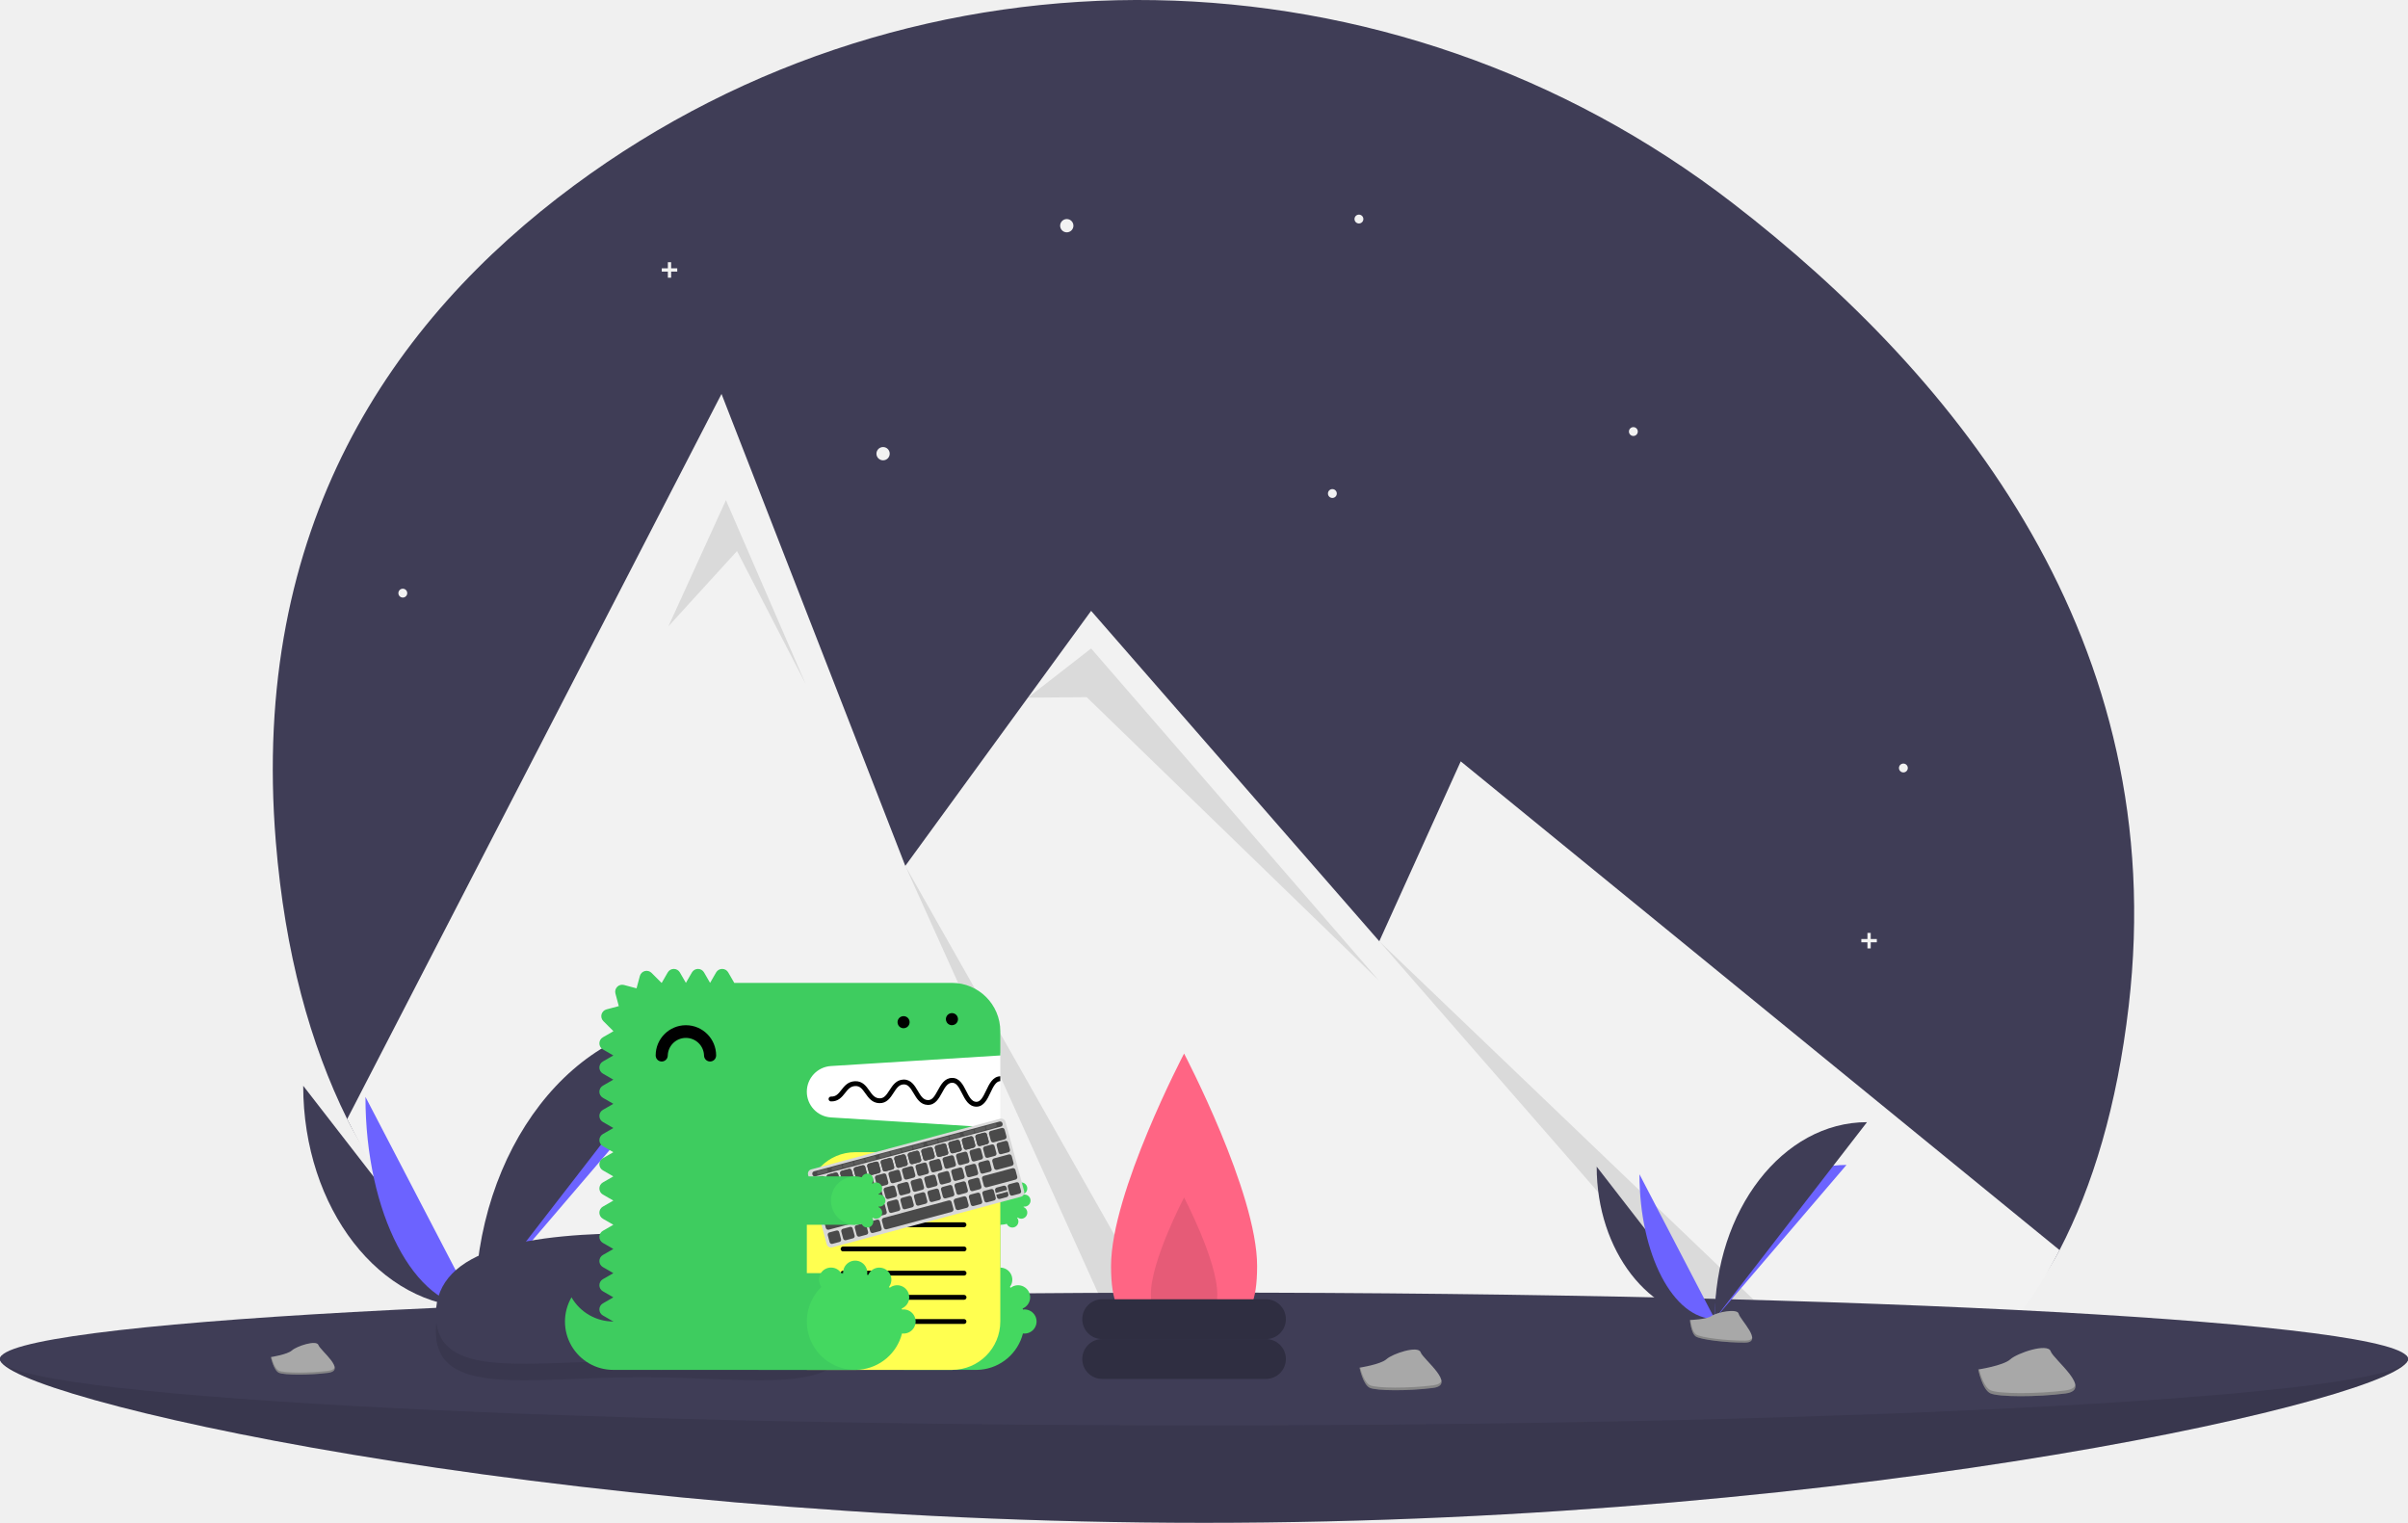
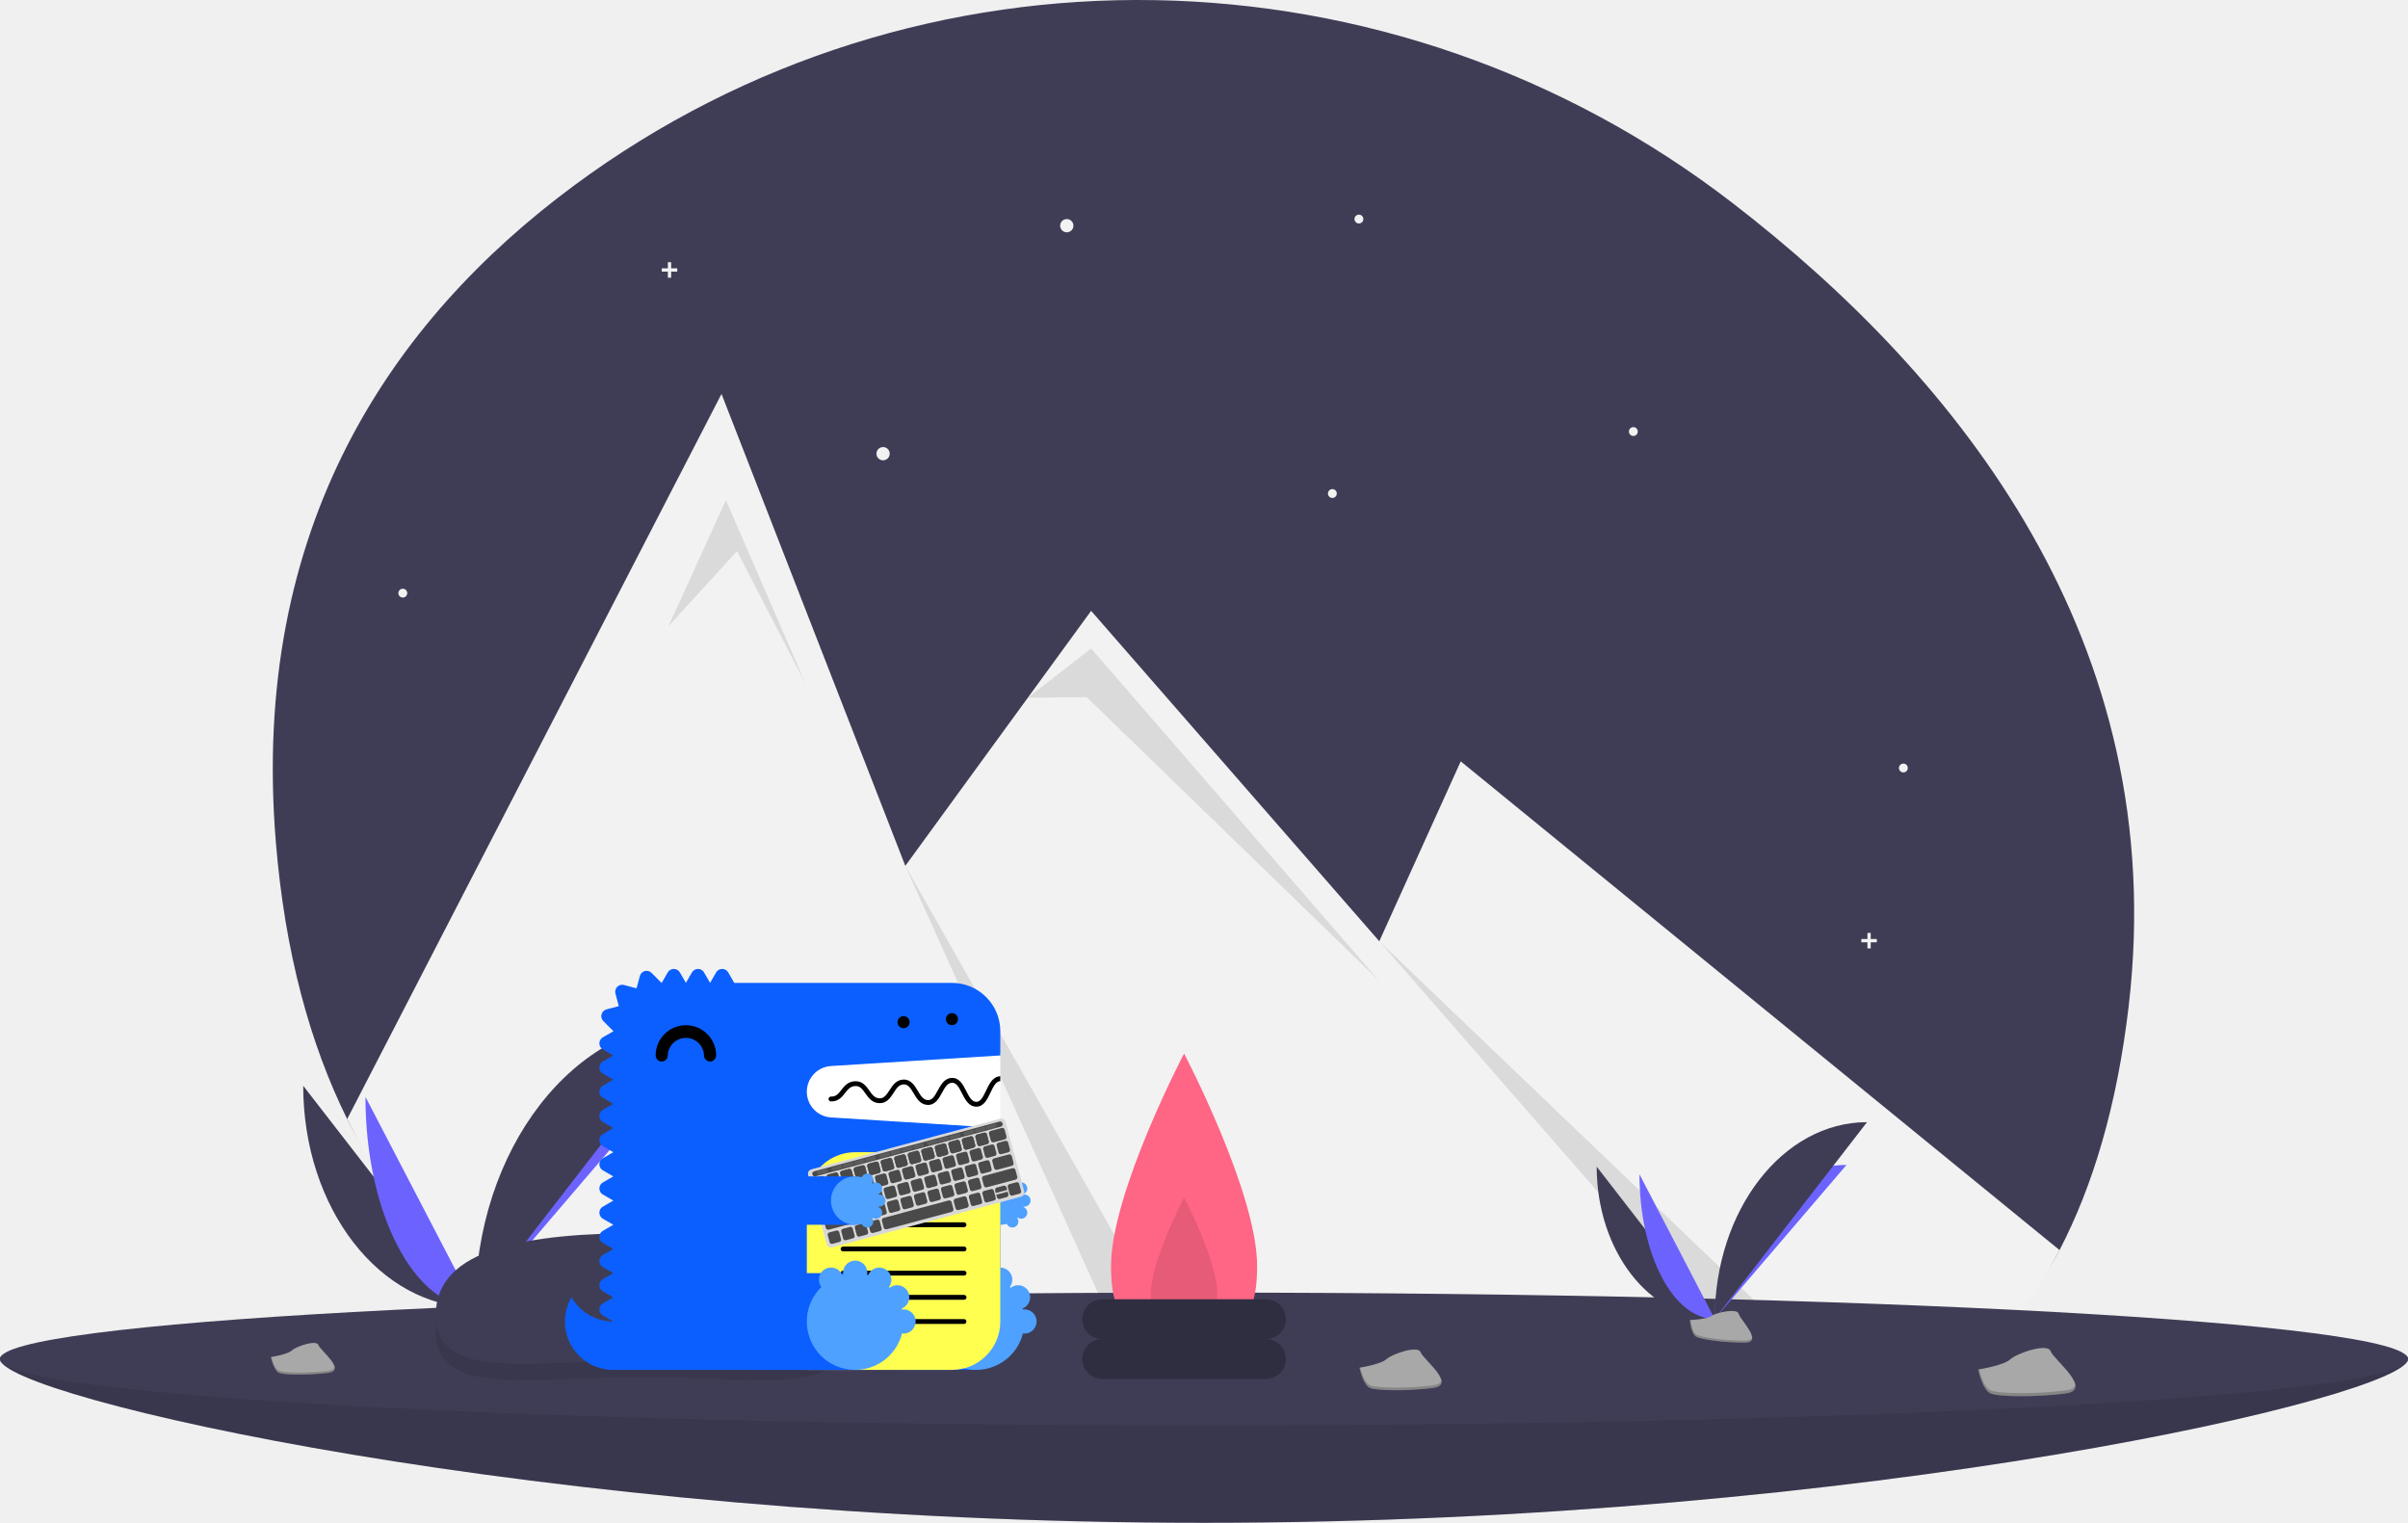
<svg xmlns="http://www.w3.org/2000/svg" width="1088" height="687.962" viewBox="0 0 1088 687.962">
  <g id="Group_12" data-name="Group 12" transform="translate(-57 -56)">
    <g id="Group_11" data-name="Group 11" transform="translate(57 56)">
      <path id="Path_83" data-name="Path 83" d="M1017.81,560.461c-5.27,45.15-16.22,81.4-31.25,110.31-20,38.52-54.21,54.04-84.77,70.28a193.275,193.275,0,0,1-27.46,11.94c-55.61,19.3-117.85,14.18-166.74,3.99a657.282,657.282,0,0,0-104.09-13.16q-14.97-.675-29.97-.67c-15.42.02-293.07,5.29-360.67-131.57-16.69-33.76-28.13-75-32.24-125.27-11.63-142.12,52.29-235.46,134.74-296.47,155.97-115.41,369.76-110.57,523.43,7.88C941.15,276.621,1036.99,396.031,1017.81,560.461Z" transform="translate(-56 -106.019)" fill="#3f3d56" />
      <path id="Path_84" data-name="Path 84" d="M986.56,670.771c-20,38.52-47.21,64.04-77.77,80.28a193.272,193.272,0,0,1-27.46,11.94c-55.61,19.3-117.85,14.18-166.74,3.99a657.3,657.3,0,0,0-104.09-13.16q-14.97-.675-29.97-.67-23.13.03-46.25,1.72c-100.17,7.36-253.82-6.43-321.42-143.29L382,283.981,444.95,445.6l20.09,51.59,55.37-75.98L549,381.981l130.2,149.27,36.8-81.27L970.78,657.9l14.21,11.59Z" transform="translate(-56 -106.019)" fill="#f2f2f2" />
      <path id="Path_85" data-name="Path 85" d="M302,282.962l26-57,36,83-31-60Z" opacity="0.1" />
      <path id="Path_86" data-name="Path 86" d="M610.5,753.821q-14.97-.675-29.97-.67L465.04,497.191Z" transform="translate(-56 -106.019)" opacity="0.1" />
      <path id="Path_87" data-name="Path 87" d="M464.411,315.191,493,292.962l130,150-132-128Z" opacity="0.1" />
      <path id="Path_88" data-name="Path 88" d="M908.79,751.051a193.265,193.265,0,0,1-27.46,11.94L679.2,531.251Z" transform="translate(-56 -106.019)" opacity="0.1" />
      <circle id="Ellipse_11" data-name="Ellipse 11" cx="3" cy="3" r="3" transform="translate(479 98.962)" fill="#f2f2f2" />
      <circle id="Ellipse_12" data-name="Ellipse 12" cx="3" cy="3" r="3" transform="translate(396 201.962)" fill="#f2f2f2" />
      <circle id="Ellipse_13" data-name="Ellipse 13" cx="2" cy="2" r="2" transform="translate(600 220.962)" fill="#f2f2f2" />
      <circle id="Ellipse_14" data-name="Ellipse 14" cx="2" cy="2" r="2" transform="translate(180 265.962)" fill="#f2f2f2" />
      <circle id="Ellipse_15" data-name="Ellipse 15" cx="2" cy="2" r="2" transform="translate(612 96.962)" fill="#f2f2f2" />
      <circle id="Ellipse_16" data-name="Ellipse 16" cx="2" cy="2" r="2" transform="translate(736 192.962)" fill="#f2f2f2" />
      <circle id="Ellipse_17" data-name="Ellipse 17" cx="2" cy="2" r="2" transform="translate(858 344.962)" fill="#f2f2f2" />
      <path id="Path_89" data-name="Path 89" d="M306,121.222h-2.76v-2.76h-1.48v2.76H299V122.7h2.76v2.759h1.48V122.7H306Z" fill="#f2f2f2" />
      <path id="Path_90" data-name="Path 90" d="M848,424.222h-2.76v-2.76h-1.48v2.76H841V425.7h2.76v2.759h1.48V425.7H848Z" fill="#f2f2f2" />
      <path id="Path_91" data-name="Path 91" d="M1144,719.981c0,16.569-243.557,74-544,74s-544-57.431-544-74,243.557,14,544,14S1144,703.413,1144,719.981Z" transform="translate(-56 -106.019)" fill="#3f3d56" />
      <path id="Path_92" data-name="Path 92" d="M1144,719.981c0,16.569-243.557,74-544,74s-544-57.431-544-74,243.557,14,544,14S1144,703.413,1144,719.981Z" transform="translate(-56 -106.019)" opacity="0.1" />
      <ellipse id="Ellipse_18" data-name="Ellipse 18" cx="544" cy="30" rx="544" ry="30" transform="translate(0 583.962)" fill="#3f3d56" />
      <path id="Path_93" data-name="Path 93" d="M624,677.981c0,33.137-14.775,24-33,24s-33,9.137-33-24,33-96,33-96S624,644.844,624,677.981Z" transform="translate(-56 -106.019)" fill="#ff6584" />
      <path id="Path_94" data-name="Path 94" d="M606,690.66c0,15.062-6.716,10.909-15,10.909s-15,4.153-15-10.909,15-43.636,15-43.636S606,675.6,606,690.66Z" transform="translate(-56 -106.019)" opacity="0.1" />
      <rect id="Rectangle_97" data-name="Rectangle 97" width="92" height="18" rx="9" transform="translate(489 604.962)" fill="#2f2e41" />
      <rect id="Rectangle_98" data-name="Rectangle 98" width="92" height="18" rx="9" transform="translate(489 586.962)" fill="#2f2e41" />
      <path id="Path_95" data-name="Path 95" d="M193,596.547c0,55.343,34.719,100.126,77.626,100.126" transform="translate(-56 -106.019)" fill="#3f3d56" />
      <path id="Path_96" data-name="Path 96" d="M270.626,696.673c0-55.965,38.745-101.251,86.626-101.251" transform="translate(-56 -106.019)" fill="#6c63ff" />
      <path id="Path_97" data-name="Path 97" d="M221.125,601.564c0,52.57,22.14,95.109,49.5,95.109" transform="translate(-56 -106.019)" fill="#6c63ff" />
      <path id="Path_98" data-name="Path 98" d="M270.626,696.673c0-71.511,44.783-129.377,100.126-129.377" transform="translate(-56 -106.019)" fill="#3f3d56" />
      <path id="Path_99" data-name="Path 99" d="M254.3,697.379s11.009-.339,14.326-2.7,16.934-5.183,17.757-1.395,16.544,18.844,4.115,18.945-28.879-1.936-32.19-3.953S254.3,697.379,254.3,697.379Z" transform="translate(-56 -106.019)" fill="#a8a8a8" />
      <path id="Path_100" data-name="Path 100" d="M290.716,710.909c-12.429.1-28.879-1.936-32.19-3.953-2.522-1.536-3.527-7.048-3.863-9.591l-.368.014s.7,8.879,4.009,10.9,19.761,4.053,32.19,3.953c3.588-.029,4.827-1.305,4.759-3.2C294.755,710.174,293.386,710.887,290.716,710.909Z" transform="translate(-56 -106.019)" opacity="0.2" />
      <path id="Path_101" data-name="Path 101" d="M777.429,633.081c0,38.029,23.857,68.8,53.341,68.8" transform="translate(-56 -106.019)" fill="#3f3d56" />
      <path id="Path_102" data-name="Path 102" d="M830.769,701.882c0-38.456,26.623-69.575,59.525-69.575" transform="translate(-56 -106.019)" fill="#6c63ff" />
      <path id="Path_103" data-name="Path 103" d="M796.755,636.528c0,36.124,15.213,65.354,34.014,65.354" transform="translate(-56 -106.019)" fill="#6c63ff" />
      <path id="Path_104" data-name="Path 104" d="M830.769,701.882c0-49.139,30.773-88.9,68.8-88.9" transform="translate(-56 -106.019)" fill="#3f3d56" />
      <path id="Path_105" data-name="Path 105" d="M819.548,702.367s7.565-.233,9.844-1.856,11.636-3.562,12.2-.958,11.368,12.949,2.828,13.018-19.844-1.33-22.119-2.716S819.548,702.367,819.548,702.367Z" transform="translate(-56 -106.019)" fill="#a8a8a8" />
      <path id="Path_106" data-name="Path 106" d="M844.574,711.664c-8.54.069-19.844-1.33-22.119-2.716-1.733-1.056-2.423-4.843-2.654-6.59l-.253.01s.479,6.1,2.755,7.487,13.579,2.785,22.119,2.716c2.465-.02,3.317-.9,3.27-2.2C847.349,711.159,846.409,711.649,844.574,711.664Z" transform="translate(-56 -106.019)" opacity="0.2" />
      <path id="Path_107" data-name="Path 107" d="M949.813,724.718s11.36-1.729,14.5-4.591,16.89-7.488,18.217-3.667,19.494,17.447,6.633,19.107-30.153,1.609-33.835-.065S949.813,724.718,949.813,724.718Z" transform="translate(-56 -106.019)" fill="#a8a8a8" />
      <path id="Path_108" data-name="Path 108" d="M989.228,734.173c-12.86,1.659-30.153,1.609-33.835-.065-2.8-1.275-4.535-6.858-5.2-9.45l-.379.061s1.833,9.109,5.516,10.783,20.975,1.725,33.835.065c3.712-.479,4.836-1.956,4.529-3.906C993.319,732.907,991.991,733.817,989.228,734.173Z" transform="translate(-56 -106.019)" opacity="0.2" />
      <path id="Path_109" data-name="Path 109" d="M670.26,723.9s9.587-1.459,12.237-3.875,14.255-6.32,15.374-3.095,16.452,14.725,5.6,16.125-25.448,1.358-28.555-.055S670.26,723.9,670.26,723.9Z" transform="translate(-56 -106.019)" fill="#a8a8a8" />
      <path id="Path_110" data-name="Path 110" d="M703.524,731.875c-10.853,1.4-25.448,1.358-28.555-.055-2.367-1.076-3.827-5.788-4.39-7.976l-.32.051s1.547,7.687,4.655,9.1,17.7,1.456,28.555.055c3.133-.4,4.081-1.651,3.822-3.3C706.977,730.807,705.856,731.575,703.524,731.875Z" transform="translate(-56 -106.019)" opacity="0.2" />
      <path id="Path_111" data-name="Path 111" d="M178.389,719.109s7.463-1.136,9.527-3.016,11.1-4.92,11.969-2.409,12.808,11.463,4.358,12.553-19.811,1.057-22.23-.043S178.389,719.109,178.389,719.109Z" transform="translate(-56 -106.019)" fill="#a8a8a8" />
      <path id="Path_112" data-name="Path 112" d="M204.285,725.321c-8.449,1.09-19.811,1.057-22.23-.043-1.842-.838-2.979-4.506-3.417-6.209l-.249.04s1.2,5.984,3.624,7.085,13.781,1.133,22.23.043c2.439-.315,3.177-1.285,2.976-2.566C206.973,724.489,206.1,725.087,204.285,725.321Z" transform="translate(-56 -106.019)" opacity="0.2" />
      <path id="Path_113" data-name="Path 113" d="M439.7,707.337c0,30.22-42.124,20.873-93.7,20.873s-93.074,9.347-93.074-20.873,42.118-36.793,93.694-36.793S439.7,677.117,439.7,707.337Z" transform="translate(-56 -106.019)" opacity="0.1" />
      <path id="Path_114" data-name="Path 114" d="M439.7,699.9c0,30.22-42.124,20.873-93.7,20.873s-93.074,9.347-93.074-20.873S295.04,663.1,346.616,663.1,439.7,669.676,439.7,699.9Z" transform="translate(-56 -106.019)" fill="#3f3d56" />
    </g>
    <g id="docusaurus_keytar" transform="translate(312.271 493.733)">
      <path id="Path_40" data-name="Path 40" d="M99,52h91.791V89.153H99Z" transform="translate(5.904 -14.001)" fill="#fff" fill-rule="evenodd" />
-       <path id="Path_41" data-name="Path 41" d="M24.855,163.927A21.828,21.828,0,0,1,5.947,153a21.829,21.829,0,0,0,18.908,32.782H46.71V163.927Z" transform="translate(-3 -4.634)" fill="#3ecc5f" fill-rule="evenodd" />
-       <path id="Path_42" data-name="Path 42" d="M121.861,61.1l76.514-4.782V45.39A21.854,21.854,0,0,0,176.52,23.535H78.173L75.441,18.8a3.154,3.154,0,0,0-5.464,0l-2.732,4.732L64.513,18.8a3.154,3.154,0,0,0-5.464,0l-2.732,4.732L53.586,18.8a3.154,3.154,0,0,0-5.464,0L45.39,23.535c-.024,0-.046,0-.071,0l-4.526-4.525a3.153,3.153,0,0,0-5.276,1.414l-1.5,5.577-5.674-1.521a3.154,3.154,0,0,0-3.863,3.864L26,34.023l-5.575,1.494a3.155,3.155,0,0,0-1.416,5.278l4.526,4.526c0,.023,0,.046,0,.07L18.8,48.122a3.154,3.154,0,0,0,0,5.464l4.732,2.732L18.8,59.05a3.154,3.154,0,0,0,0,5.464l4.732,2.732L18.8,69.977a3.154,3.154,0,0,0,0,5.464l4.732,2.732L18.8,80.9a3.154,3.154,0,0,0,0,5.464L23.535,89.1,18.8,91.832a3.154,3.154,0,0,0,0,5.464l4.732,2.732L18.8,102.76a3.154,3.154,0,0,0,0,5.464l4.732,2.732L18.8,113.687a3.154,3.154,0,0,0,0,5.464l4.732,2.732L18.8,124.615a3.154,3.154,0,0,0,0,5.464l4.732,2.732L18.8,135.542a3.154,3.154,0,0,0,0,5.464l4.732,2.732L18.8,146.469a3.154,3.154,0,0,0,0,5.464l4.732,2.732L18.8,157.4a3.154,3.154,0,0,0,0,5.464l4.732,2.732L18.8,168.324a3.154,3.154,0,0,0,0,5.464l4.732,2.732A21.854,21.854,0,0,0,45.39,198.375H176.52a21.854,21.854,0,0,0,21.855-21.855V89.1l-76.514-4.782a11.632,11.632,0,0,1,0-23.219" transform="translate(-1.681 -17.226)" fill="#3ecc5f" fill-rule="evenodd" />
-       <path id="Path_43" data-name="Path 43" d="M143,186.71h32.782V143H143Z" transform="translate(9.984 -5.561)" fill="#3ecc5f" fill-rule="evenodd" />
-       <path id="Path_44" data-name="Path 44" d="M196.71,159.855a5.438,5.438,0,0,0-.7.07c-.042-.164-.081-.329-.127-.493a5.457,5.457,0,1,0-5.4-9.372q-.181-.185-.366-.367a5.454,5.454,0,1,0-9.384-5.4c-.162-.046-.325-.084-.486-.126a5.467,5.467,0,1,0-10.788,0c-.162.042-.325.08-.486.126a5.457,5.457,0,1,0-9.384,5.4,21.843,21.843,0,1,0,36.421,21.02,5.452,5.452,0,1,0,.7-10.858" transform="translate(10.912 -6.025)" fill="#44d860" fill-rule="evenodd" />
-       <path id="Path_45" data-name="Path 45" d="M153,124.855h32.782V103H153Z" transform="translate(10.912 -9.271)" fill="#3ecc5f" fill-rule="evenodd" />
-       <path id="Path_46" data-name="Path 46" d="M194.855,116.765a2.732,2.732,0,1,0,0-5.464,2.811,2.811,0,0,0-.349.035c-.022-.082-.04-.164-.063-.246a2.733,2.733,0,0,0-1.052-5.253,2.7,2.7,0,0,0-1.648.566q-.09-.093-.184-.184a2.7,2.7,0,0,0,.553-1.633,2.732,2.732,0,0,0-5.245-1.07,10.928,10.928,0,1,0,0,21.031,2.732,2.732,0,0,0,5.245-1.07,2.7,2.7,0,0,0-.553-1.633q.093-.09.184-.184a2.7,2.7,0,0,0,1.648.566,2.732,2.732,0,0,0,1.052-5.253c.023-.081.042-.164.063-.246a2.814,2.814,0,0,0,.349.035" transform="translate(12.767 -9.377)" fill="#44d860" fill-rule="evenodd" />
+       <path id="Path_41" data-name="Path 41" d="M24.855,163.927A21.828,21.828,0,0,1,5.947,153a21.829,21.829,0,0,0,18.908,32.782H46.71V163.927Z" transform="translate(-3 -4.634)" fill="#0B5FFF" fill-rule="evenodd" />
+       <path id="Path_42" data-name="Path 42" d="M121.861,61.1l76.514-4.782V45.39A21.854,21.854,0,0,0,176.52,23.535H78.173L75.441,18.8a3.154,3.154,0,0,0-5.464,0l-2.732,4.732L64.513,18.8a3.154,3.154,0,0,0-5.464,0l-2.732,4.732L53.586,18.8a3.154,3.154,0,0,0-5.464,0L45.39,23.535c-.024,0-.046,0-.071,0l-4.526-4.525a3.153,3.153,0,0,0-5.276,1.414l-1.5,5.577-5.674-1.521a3.154,3.154,0,0,0-3.863,3.864L26,34.023l-5.575,1.494a3.155,3.155,0,0,0-1.416,5.278l4.526,4.526c0,.023,0,.046,0,.07L18.8,48.122a3.154,3.154,0,0,0,0,5.464l4.732,2.732L18.8,59.05a3.154,3.154,0,0,0,0,5.464l4.732,2.732L18.8,69.977a3.154,3.154,0,0,0,0,5.464l4.732,2.732L18.8,80.9a3.154,3.154,0,0,0,0,5.464L23.535,89.1,18.8,91.832a3.154,3.154,0,0,0,0,5.464l4.732,2.732L18.8,102.76a3.154,3.154,0,0,0,0,5.464l4.732,2.732L18.8,113.687a3.154,3.154,0,0,0,0,5.464l4.732,2.732L18.8,124.615a3.154,3.154,0,0,0,0,5.464l4.732,2.732L18.8,135.542a3.154,3.154,0,0,0,0,5.464l4.732,2.732L18.8,146.469a3.154,3.154,0,0,0,0,5.464l4.732,2.732L18.8,157.4a3.154,3.154,0,0,0,0,5.464l4.732,2.732L18.8,168.324a3.154,3.154,0,0,0,0,5.464l4.732,2.732A21.854,21.854,0,0,0,45.39,198.375H176.52a21.854,21.854,0,0,0,21.855-21.855V89.1l-76.514-4.782a11.632,11.632,0,0,1,0-23.219" transform="translate(-1.681 -17.226)" fill="#0B5FFF" fill-rule="evenodd" />
+       <path id="Path_43" data-name="Path 43" d="M143,186.71h32.782V143H143Z" transform="translate(9.984 -5.561)" fill="#0B5FFF" fill-rule="evenodd" />
+       <path id="Path_44" data-name="Path 44" d="M196.71,159.855a5.438,5.438,0,0,0-.7.07c-.042-.164-.081-.329-.127-.493a5.457,5.457,0,1,0-5.4-9.372q-.181-.185-.366-.367a5.454,5.454,0,1,0-9.384-5.4c-.162-.046-.325-.084-.486-.126a5.467,5.467,0,1,0-10.788,0c-.162.042-.325.08-.486.126a5.457,5.457,0,1,0-9.384,5.4,21.843,21.843,0,1,0,36.421,21.02,5.452,5.452,0,1,0,.7-10.858" transform="translate(10.912 -6.025)" fill="#4EA1FF" fill-rule="evenodd" />
+       <path id="Path_45" data-name="Path 45" d="M153,124.855h32.782V103H153Z" transform="translate(10.912 -9.271)" fill="#0B5FFF" fill-rule="evenodd" />
+       <path id="Path_46" data-name="Path 46" d="M194.855,116.765a2.732,2.732,0,1,0,0-5.464,2.811,2.811,0,0,0-.349.035c-.022-.082-.04-.164-.063-.246a2.733,2.733,0,0,0-1.052-5.253,2.7,2.7,0,0,0-1.648.566q-.09-.093-.184-.184a2.7,2.7,0,0,0,.553-1.633,2.732,2.732,0,0,0-5.245-1.07,10.928,10.928,0,1,0,0,21.031,2.732,2.732,0,0,0,5.245-1.07,2.7,2.7,0,0,0-.553-1.633q.093-.09.184-.184a2.7,2.7,0,0,0,1.648.566,2.732,2.732,0,0,0,1.052-5.253c.023-.081.042-.164.063-.246a2.814,2.814,0,0,0,.349.035" transform="translate(12.767 -9.377)" fill="#4EA1FF" fill-rule="evenodd" />
      <path id="Path_47" data-name="Path 47" d="M65.087,56.891a2.732,2.732,0,0,1-2.732-2.732,8.2,8.2,0,0,0-16.391,0,2.732,2.732,0,0,1-5.464,0,13.659,13.659,0,0,1,27.319,0,2.732,2.732,0,0,1-2.732,2.732" transform="translate(0.478 -15.068)" fill-rule="evenodd" />
      <path id="Path_48" data-name="Path 48" d="M103,191.347h65.565a21.854,21.854,0,0,0,21.855-21.855V93H124.855A21.854,21.854,0,0,0,103,114.855Z" transform="translate(6.275 -10.199)" fill="#ffff50" fill-rule="evenodd" />
      <path id="Path_49" data-name="Path 49" d="M173.216,129.787H118.535a1.093,1.093,0,1,1,0-2.185h54.681a1.093,1.093,0,0,1,0,2.185m0,21.855H118.535a1.093,1.093,0,1,1,0-2.186h54.681a1.093,1.093,0,0,1,0,2.186m0,21.855H118.535a1.093,1.093,0,1,1,0-2.185h54.681a1.093,1.093,0,0,1,0,2.185m0-54.434H118.535a1.093,1.093,0,1,1,0-2.185h54.681a1.093,1.093,0,0,1,0,2.185m0,21.652H118.535a1.093,1.093,0,1,1,0-2.186h54.681a1.093,1.093,0,0,1,0,2.186m0,21.855H118.535a1.093,1.093,0,1,1,0-2.186h54.681a1.093,1.093,0,0,1,0,2.186M189.585,61.611c-.013,0-.024-.007-.037-.005-3.377.115-4.974,3.492-6.384,6.472-1.471,3.114-2.608,5.139-4.473,5.078-2.064-.074-3.244-2.406-4.494-4.874-1.436-2.835-3.075-6.049-6.516-5.929-3.329.114-4.932,3.053-6.346,5.646-1.5,2.762-2.529,4.442-4.5,4.364-2.106-.076-3.225-1.972-4.52-4.167-1.444-2.443-3.112-5.191-6.487-5.1-3.272.113-4.879,2.606-6.3,4.808-1.5,2.328-2.552,3.746-4.551,3.662-2.156-.076-3.27-1.65-4.558-3.472-1.447-2.047-3.077-4.363-6.442-4.251-3.2.109-4.807,2.153-6.224,3.954-1.346,1.709-2.4,3.062-4.621,2.977a1.093,1.093,0,0,0-.079,2.186c3.3.11,4.967-1.967,6.417-3.81,1.286-1.635,2.4-3.045,4.582-3.12,2.1-.09,3.091,1.218,4.584,3.327,1.417,2,3.026,4.277,6.263,4.394,3.391.114,5.022-2.42,6.467-4.663,1.292-2,2.406-3.734,4.535-3.807,1.959-.073,3.026,1.475,4.529,4.022,1.417,2.4,3.023,5.121,6.324,5.241,3.415.118,5.064-2.863,6.5-5.5,1.245-2.282,2.419-4.437,4.5-4.509,1.959-.046,2.981,1.743,4.492,4.732,1.412,2.79,3.013,5.95,6.365,6.071l.185,0c3.348,0,4.937-3.36,6.343-6.331,1.245-2.634,2.423-5.114,4.444-5.216Z" transform="translate(7.109 -13.11)" fill-rule="evenodd" />
-       <path id="Path_50" data-name="Path 50" d="M83,186.71h43.71V143H83Z" transform="translate(4.42 -5.561)" fill="#3ecc5f" fill-rule="evenodd" />
+       <path id="Path_50" data-name="Path 50" d="M83,186.71h43.71V143H83Z" transform="translate(4.42 -5.561)" fill="#0B5FFF" fill-rule="evenodd" />
      <g id="Group_8" data-name="Group 8" transform="matrix(0.966, -0.259, 0.259, 0.966, 109.327, 91.085)">
        <rect id="Rectangle_3" data-name="Rectangle 3" width="92.361" height="36.462" rx="2" transform="translate(0 0)" fill="#d8d8d8" />
        <g id="Group_2" data-name="Group 2" transform="translate(1.531 23.03)">
          <rect id="Rectangle_4" data-name="Rectangle 4" width="5.336" height="5.336" rx="1" transform="translate(16.797 0)" fill="#4a4a4a" />
          <rect id="Rectangle_5" data-name="Rectangle 5" width="5.336" height="5.336" rx="1" transform="translate(23.12 0)" fill="#4a4a4a" />
          <rect id="Rectangle_6" data-name="Rectangle 6" width="5.336" height="5.336" rx="1" transform="translate(29.444 0)" fill="#4a4a4a" />
          <rect id="Rectangle_7" data-name="Rectangle 7" width="5.336" height="5.336" rx="1" transform="translate(35.768 0)" fill="#4a4a4a" />
          <rect id="Rectangle_8" data-name="Rectangle 8" width="5.336" height="5.336" rx="1" transform="translate(42.091 0)" fill="#4a4a4a" />
          <rect id="Rectangle_9" data-name="Rectangle 9" width="5.336" height="5.336" rx="1" transform="translate(48.415 0)" fill="#4a4a4a" />
          <rect id="Rectangle_10" data-name="Rectangle 10" width="5.336" height="5.336" rx="1" transform="translate(54.739 0)" fill="#4a4a4a" />
          <rect id="Rectangle_11" data-name="Rectangle 11" width="5.336" height="5.336" rx="1" transform="translate(61.063 0)" fill="#4a4a4a" />
          <rect id="Rectangle_12" data-name="Rectangle 12" width="5.336" height="5.336" rx="1" transform="translate(67.386 0)" fill="#4a4a4a" />
          <path id="Path_51" data-name="Path 51" d="M1.093,0H14.518a1.093,1.093,0,0,1,1.093,1.093V4.243a1.093,1.093,0,0,1-1.093,1.093H1.093A1.093,1.093,0,0,1,0,4.243V1.093A1.093,1.093,0,0,1,1.093,0ZM75,0H88.426a1.093,1.093,0,0,1,1.093,1.093V4.243a1.093,1.093,0,0,1-1.093,1.093H75a1.093,1.093,0,0,1-1.093-1.093V1.093A1.093,1.093,0,0,1,75,0Z" transform="translate(0 0)" fill="#4a4a4a" fill-rule="evenodd" />
        </g>
        <g id="Group_3" data-name="Group 3" transform="translate(1.531 10.261)">
          <path id="Path_52" data-name="Path 52" d="M1.093,0H6.218A1.093,1.093,0,0,1,7.31,1.093V4.242A1.093,1.093,0,0,1,6.218,5.335H1.093A1.093,1.093,0,0,1,0,4.242V1.093A1.093,1.093,0,0,1,1.093,0Z" transform="translate(0 0)" fill="#4a4a4a" fill-rule="evenodd" />
          <rect id="Rectangle_13" data-name="Rectangle 13" width="5.336" height="5.336" rx="1" transform="translate(8.299 0)" fill="#4a4a4a" />
          <rect id="Rectangle_14" data-name="Rectangle 14" width="5.336" height="5.336" rx="1" transform="translate(14.623 0)" fill="#4a4a4a" />
          <rect id="Rectangle_15" data-name="Rectangle 15" width="5.336" height="5.336" rx="1" transform="translate(20.947 0)" fill="#4a4a4a" />
          <rect id="Rectangle_16" data-name="Rectangle 16" width="5.336" height="5.336" rx="1" transform="translate(27.271 0)" fill="#4a4a4a" />
          <rect id="Rectangle_17" data-name="Rectangle 17" width="5.336" height="5.336" rx="1" transform="translate(33.594 0)" fill="#4a4a4a" />
          <rect id="Rectangle_18" data-name="Rectangle 18" width="5.336" height="5.336" rx="1" transform="translate(39.918 0)" fill="#4a4a4a" />
          <rect id="Rectangle_19" data-name="Rectangle 19" width="5.336" height="5.336" rx="1" transform="translate(46.242 0)" fill="#4a4a4a" />
          <rect id="Rectangle_20" data-name="Rectangle 20" width="5.336" height="5.336" rx="1" transform="translate(52.565 0)" fill="#4a4a4a" />
          <rect id="Rectangle_21" data-name="Rectangle 21" width="5.336" height="5.336" rx="1" transform="translate(58.888 0)" fill="#4a4a4a" />
          <rect id="Rectangle_22" data-name="Rectangle 22" width="5.336" height="5.336" rx="1" transform="translate(65.212 0)" fill="#4a4a4a" />
          <rect id="Rectangle_23" data-name="Rectangle 23" width="5.336" height="5.336" rx="1" transform="translate(71.536 0)" fill="#4a4a4a" />
          <rect id="Rectangle_24" data-name="Rectangle 24" width="5.336" height="5.336" rx="1" transform="translate(77.859 0)" fill="#4a4a4a" />
          <rect id="Rectangle_25" data-name="Rectangle 25" width="5.336" height="5.336" rx="1" transform="translate(84.183 0)" fill="#4a4a4a" />
        </g>
        <g id="Group_4" data-name="Group 4" transform="translate(91.05 9.546) rotate(180)">
          <path id="Path_53" data-name="Path 53" d="M1.093,0H6.219A1.093,1.093,0,0,1,7.312,1.093v3.15A1.093,1.093,0,0,1,6.219,5.336H1.093A1.093,1.093,0,0,1,0,4.243V1.093A1.093,1.093,0,0,1,1.093,0Z" transform="translate(0 0)" fill="#4a4a4a" fill-rule="evenodd" />
          <rect id="Rectangle_26" data-name="Rectangle 26" width="5.336" height="5.336" rx="1" transform="translate(8.299 0)" fill="#4a4a4a" />
          <rect id="Rectangle_27" data-name="Rectangle 27" width="5.336" height="5.336" rx="1" transform="translate(14.623 0)" fill="#4a4a4a" />
          <rect id="Rectangle_28" data-name="Rectangle 28" width="5.336" height="5.336" rx="1" transform="translate(20.947 0)" fill="#4a4a4a" />
          <rect id="Rectangle_29" data-name="Rectangle 29" width="5.336" height="5.336" rx="1" transform="translate(27.271 0)" fill="#4a4a4a" />
          <rect id="Rectangle_30" data-name="Rectangle 30" width="5.336" height="5.336" rx="1" transform="translate(33.594 0)" fill="#4a4a4a" />
          <rect id="Rectangle_31" data-name="Rectangle 31" width="5.336" height="5.336" rx="1" transform="translate(39.918 0)" fill="#4a4a4a" />
          <rect id="Rectangle_32" data-name="Rectangle 32" width="5.336" height="5.336" rx="1" transform="translate(46.242 0)" fill="#4a4a4a" />
          <rect id="Rectangle_33" data-name="Rectangle 33" width="5.336" height="5.336" rx="1" transform="translate(52.565 0)" fill="#4a4a4a" />
          <rect id="Rectangle_34" data-name="Rectangle 34" width="5.336" height="5.336" rx="1" transform="translate(58.889 0)" fill="#4a4a4a" />
          <rect id="Rectangle_35" data-name="Rectangle 35" width="5.336" height="5.336" rx="1" transform="translate(65.213 0)" fill="#4a4a4a" />
          <rect id="Rectangle_36" data-name="Rectangle 36" width="5.336" height="5.336" rx="1" transform="translate(71.537 0)" fill="#4a4a4a" />
          <rect id="Rectangle_37" data-name="Rectangle 37" width="5.336" height="5.336" rx="1" transform="translate(77.86 0)" fill="#4a4a4a" />
          <rect id="Rectangle_38" data-name="Rectangle 38" width="5.336" height="5.336" rx="1" transform="translate(84.183 0)" fill="#4a4a4a" />
          <rect id="Rectangle_39" data-name="Rectangle 39" width="5.336" height="5.336" rx="1" transform="translate(8.299 0)" fill="#4a4a4a" />
          <rect id="Rectangle_40" data-name="Rectangle 40" width="5.336" height="5.336" rx="1" transform="translate(14.623 0)" fill="#4a4a4a" />
          <rect id="Rectangle_41" data-name="Rectangle 41" width="5.336" height="5.336" rx="1" transform="translate(20.947 0)" fill="#4a4a4a" />
          <rect id="Rectangle_42" data-name="Rectangle 42" width="5.336" height="5.336" rx="1" transform="translate(27.271 0)" fill="#4a4a4a" />
          <rect id="Rectangle_43" data-name="Rectangle 43" width="5.336" height="5.336" rx="1" transform="translate(33.594 0)" fill="#4a4a4a" />
          <rect id="Rectangle_44" data-name="Rectangle 44" width="5.336" height="5.336" rx="1" transform="translate(39.918 0)" fill="#4a4a4a" />
          <rect id="Rectangle_45" data-name="Rectangle 45" width="5.336" height="5.336" rx="1" transform="translate(46.242 0)" fill="#4a4a4a" />
          <rect id="Rectangle_46" data-name="Rectangle 46" width="5.336" height="5.336" rx="1" transform="translate(52.565 0)" fill="#4a4a4a" />
          <rect id="Rectangle_47" data-name="Rectangle 47" width="5.336" height="5.336" rx="1" transform="translate(58.889 0)" fill="#4a4a4a" />
          <rect id="Rectangle_48" data-name="Rectangle 48" width="5.336" height="5.336" rx="1" transform="translate(65.213 0)" fill="#4a4a4a" />
          <rect id="Rectangle_49" data-name="Rectangle 49" width="5.336" height="5.336" rx="1" transform="translate(71.537 0)" fill="#4a4a4a" />
          <rect id="Rectangle_50" data-name="Rectangle 50" width="5.336" height="5.336" rx="1" transform="translate(77.86 0)" fill="#4a4a4a" />
          <rect id="Rectangle_51" data-name="Rectangle 51" width="5.336" height="5.336" rx="1" transform="translate(84.183 0)" fill="#4a4a4a" />
        </g>
        <g id="Group_6" data-name="Group 6" transform="translate(1.531 16.584)">
          <path id="Path_54" data-name="Path 54" d="M1.093,0h7.3A1.093,1.093,0,0,1,9.485,1.093v3.15A1.093,1.093,0,0,1,8.392,5.336h-7.3A1.093,1.093,0,0,1,0,4.243V1.094A1.093,1.093,0,0,1,1.093,0Z" transform="translate(0 0)" fill="#4a4a4a" fill-rule="evenodd" />
          <g id="Group_5" data-name="Group 5" transform="translate(10.671 0)">
            <rect id="Rectangle_52" data-name="Rectangle 52" width="5.336" height="5.336" rx="1" fill="#4a4a4a" />
            <rect id="Rectangle_53" data-name="Rectangle 53" width="5.336" height="5.336" rx="1" transform="translate(6.324 0)" fill="#4a4a4a" />
            <rect id="Rectangle_54" data-name="Rectangle 54" width="5.336" height="5.336" rx="1" transform="translate(12.647 0)" fill="#4a4a4a" />
            <rect id="Rectangle_55" data-name="Rectangle 55" width="5.336" height="5.336" rx="1" transform="translate(18.971 0)" fill="#4a4a4a" />
            <rect id="Rectangle_56" data-name="Rectangle 56" width="5.336" height="5.336" rx="1" transform="translate(25.295 0)" fill="#4a4a4a" />
            <rect id="Rectangle_57" data-name="Rectangle 57" width="5.336" height="5.336" rx="1" transform="translate(31.619 0)" fill="#4a4a4a" />
            <rect id="Rectangle_58" data-name="Rectangle 58" width="5.336" height="5.336" rx="1" transform="translate(37.942 0)" fill="#4a4a4a" />
            <rect id="Rectangle_59" data-name="Rectangle 59" width="5.336" height="5.336" rx="1" transform="translate(44.265 0)" fill="#4a4a4a" />
            <rect id="Rectangle_60" data-name="Rectangle 60" width="5.336" height="5.336" rx="1" transform="translate(50.589 0)" fill="#4a4a4a" />
            <rect id="Rectangle_61" data-name="Rectangle 61" width="5.336" height="5.336" rx="1" transform="translate(56.912 0)" fill="#4a4a4a" />
            <rect id="Rectangle_62" data-name="Rectangle 62" width="5.336" height="5.336" rx="1" transform="translate(63.236 0)" fill="#4a4a4a" />
          </g>
          <path id="Path_55" data-name="Path 55" d="M1.094,0H8A1.093,1.093,0,0,1,9.091,1.093v3.15A1.093,1.093,0,0,1,8,5.336H1.093A1.093,1.093,0,0,1,0,4.243V1.094A1.093,1.093,0,0,1,1.093,0Z" transform="translate(80.428 0)" fill="#4a4a4a" fill-rule="evenodd" />
        </g>
        <g id="Group_7" data-name="Group 7" transform="translate(1.531 29.627)">
          <rect id="Rectangle_63" data-name="Rectangle 63" width="5.336" height="5.336" rx="1" transform="translate(0 0)" fill="#4a4a4a" />
          <rect id="Rectangle_64" data-name="Rectangle 64" width="5.336" height="5.336" rx="1" transform="translate(6.324 0)" fill="#4a4a4a" />
          <rect id="Rectangle_65" data-name="Rectangle 65" width="5.336" height="5.336" rx="1" transform="translate(12.647 0)" fill="#4a4a4a" />
          <rect id="Rectangle_66" data-name="Rectangle 66" width="5.336" height="5.336" rx="1" transform="translate(18.971 0)" fill="#4a4a4a" />
          <path id="Path_56" data-name="Path 56" d="M1.093,0H31.515a1.093,1.093,0,0,1,1.093,1.093V4.244a1.093,1.093,0,0,1-1.093,1.093H1.093A1.093,1.093,0,0,1,0,4.244V1.093A1.093,1.093,0,0,1,1.093,0ZM34.687,0h3.942a1.093,1.093,0,0,1,1.093,1.093V4.244a1.093,1.093,0,0,1-1.093,1.093H34.687a1.093,1.093,0,0,1-1.093-1.093V1.093A1.093,1.093,0,0,1,34.687,0Z" transform="translate(25.294 0)" fill="#4a4a4a" fill-rule="evenodd" />
          <rect id="Rectangle_67" data-name="Rectangle 67" width="5.336" height="5.336" rx="1" transform="translate(66.003 0)" fill="#4a4a4a" />
          <rect id="Rectangle_68" data-name="Rectangle 68" width="5.336" height="5.336" rx="1" transform="translate(72.327 0)" fill="#4a4a4a" />
          <rect id="Rectangle_69" data-name="Rectangle 69" width="5.336" height="5.336" rx="1" transform="translate(84.183 0)" fill="#4a4a4a" />
          <path id="Path_57" data-name="Path 57" d="M5.336,0V1.18A1.093,1.093,0,0,1,4.243,2.273H1.093A1.093,1.093,0,0,1,0,1.18V0Z" transform="translate(83.59 2.273) rotate(180)" fill="#4a4a4a" />
          <path id="Path_58" data-name="Path 58" d="M5.336,0V1.18A1.093,1.093,0,0,1,4.243,2.273H1.093A1.093,1.093,0,0,1,0,1.18V0Z" transform="translate(78.255 3.063)" fill="#4a4a4a" />
        </g>
        <rect id="Rectangle_70" data-name="Rectangle 70" width="88.927" height="2.371" rx="1.085" transform="translate(1.925 1.17)" fill="#4a4a4a" />
        <rect id="Rectangle_71" data-name="Rectangle 71" width="4.986" height="1.581" rx="0.723" transform="translate(4.1 1.566)" fill="#d8d8d8" opacity="0.136" />
        <rect id="Rectangle_72" data-name="Rectangle 72" width="4.986" height="1.581" rx="0.723" transform="translate(10.923 1.566)" fill="#d8d8d8" opacity="0.136" />
        <rect id="Rectangle_73" data-name="Rectangle 73" width="4.986" height="1.581" rx="0.723" transform="translate(16.173 1.566)" fill="#d8d8d8" opacity="0.136" />
        <rect id="Rectangle_74" data-name="Rectangle 74" width="4.986" height="1.581" rx="0.723" transform="translate(21.421 1.566)" fill="#d8d8d8" opacity="0.136" />
        <rect id="Rectangle_75" data-name="Rectangle 75" width="4.986" height="1.581" rx="0.723" transform="translate(26.671 1.566)" fill="#d8d8d8" opacity="0.136" />
        <rect id="Rectangle_76" data-name="Rectangle 76" width="4.986" height="1.581" rx="0.723" transform="translate(33.232 1.566)" fill="#d8d8d8" opacity="0.136" />
        <rect id="Rectangle_77" data-name="Rectangle 77" width="4.986" height="1.581" rx="0.723" transform="translate(38.48 1.566)" fill="#d8d8d8" opacity="0.136" />
        <rect id="Rectangle_78" data-name="Rectangle 78" width="4.986" height="1.581" rx="0.723" transform="translate(43.73 1.566)" fill="#d8d8d8" opacity="0.136" />
        <rect id="Rectangle_79" data-name="Rectangle 79" width="4.986" height="1.581" rx="0.723" transform="translate(48.978 1.566)" fill="#d8d8d8" opacity="0.136" />
        <rect id="Rectangle_80" data-name="Rectangle 80" width="4.986" height="1.581" rx="0.723" transform="translate(55.54 1.566)" fill="#d8d8d8" opacity="0.136" />
        <rect id="Rectangle_81" data-name="Rectangle 81" width="4.986" height="1.581" rx="0.723" transform="translate(60.788 1.566)" fill="#d8d8d8" opacity="0.136" />
        <rect id="Rectangle_82" data-name="Rectangle 82" width="4.986" height="1.581" rx="0.723" transform="translate(66.038 1.566)" fill="#d8d8d8" opacity="0.136" />
        <rect id="Rectangle_83" data-name="Rectangle 83" width="4.986" height="1.581" rx="0.723" transform="translate(72.599 1.566)" fill="#d8d8d8" opacity="0.136" />
        <rect id="Rectangle_84" data-name="Rectangle 84" width="4.986" height="1.581" rx="0.723" transform="translate(77.847 1.566)" fill="#d8d8d8" opacity="0.136" />
        <rect id="Rectangle_85" data-name="Rectangle 85" width="4.986" height="1.581" rx="0.723" transform="translate(83.097 1.566)" fill="#d8d8d8" opacity="0.136" />
      </g>
-       <path id="Path_59" data-name="Path 59" d="M146.71,159.855a5.439,5.439,0,0,0-.7.07c-.042-.164-.081-.329-.127-.493a5.457,5.457,0,1,0-5.4-9.372q-.181-.185-.366-.367a5.454,5.454,0,1,0-9.384-5.4c-.162-.046-.325-.084-.486-.126a5.467,5.467,0,1,0-10.788,0c-.162.042-.325.08-.486.126a5.457,5.457,0,1,0-9.384,5.4,21.843,21.843,0,1,0,36.421,21.02,5.452,5.452,0,1,0,.7-10.858" transform="translate(6.275 -6.025)" fill="#44d860" fill-rule="evenodd" />
-       <path id="Path_60" data-name="Path 60" d="M83,124.855h43.71V103H83Z" transform="translate(4.42 -9.271)" fill="#3ecc5f" fill-rule="evenodd" />
-       <path id="Path_61" data-name="Path 61" d="M134.855,116.765a2.732,2.732,0,1,0,0-5.464,2.811,2.811,0,0,0-.349.035c-.022-.082-.04-.164-.063-.246a2.733,2.733,0,0,0-1.052-5.253,2.7,2.7,0,0,0-1.648.566q-.09-.093-.184-.184a2.7,2.7,0,0,0,.553-1.633,2.732,2.732,0,0,0-5.245-1.07,10.928,10.928,0,1,0,0,21.031,2.732,2.732,0,0,0,5.245-1.07,2.7,2.7,0,0,0-.553-1.633q.093-.09.184-.184a2.7,2.7,0,0,0,1.648.566,2.732,2.732,0,0,0,1.052-5.253c.023-.081.042-.164.063-.246a2.811,2.811,0,0,0,.349.035" transform="translate(7.202 -9.377)" fill="#44d860" fill-rule="evenodd" />
+       <path id="Path_59" data-name="Path 59" d="M146.71,159.855a5.439,5.439,0,0,0-.7.07c-.042-.164-.081-.329-.127-.493a5.457,5.457,0,1,0-5.4-9.372q-.181-.185-.366-.367a5.454,5.454,0,1,0-9.384-5.4c-.162-.046-.325-.084-.486-.126a5.467,5.467,0,1,0-10.788,0c-.162.042-.325.08-.486.126a5.457,5.457,0,1,0-9.384,5.4,21.843,21.843,0,1,0,36.421,21.02,5.452,5.452,0,1,0,.7-10.858" transform="translate(6.275 -6.025)" fill="#4EA1FF" fill-rule="evenodd" />
+       <path id="Path_60" data-name="Path 60" d="M83,124.855h43.71V103H83Z" transform="translate(4.42 -9.271)" fill="#0B5FFF" fill-rule="evenodd" />
+       <path id="Path_61" data-name="Path 61" d="M134.855,116.765a2.732,2.732,0,1,0,0-5.464,2.811,2.811,0,0,0-.349.035c-.022-.082-.04-.164-.063-.246a2.733,2.733,0,0,0-1.052-5.253,2.7,2.7,0,0,0-1.648.566q-.09-.093-.184-.184a2.7,2.7,0,0,0,.553-1.633,2.732,2.732,0,0,0-5.245-1.07,10.928,10.928,0,1,0,0,21.031,2.732,2.732,0,0,0,5.245-1.07,2.7,2.7,0,0,0-.553-1.633q.093-.09.184-.184a2.7,2.7,0,0,0,1.648.566,2.732,2.732,0,0,0,1.052-5.253c.023-.081.042-.164.063-.246a2.811,2.811,0,0,0,.349.035" transform="translate(7.202 -9.377)" fill="#4EA1FF" fill-rule="evenodd" />
      <path id="Path_62" data-name="Path 62" d="M143.232,42.33a2.967,2.967,0,0,1-.535-.055,2.754,2.754,0,0,1-.514-.153,2.838,2.838,0,0,1-.471-.251,4.139,4.139,0,0,1-.415-.339,3.2,3.2,0,0,1-.338-.415A2.7,2.7,0,0,1,140.5,39.6a2.968,2.968,0,0,1,.055-.535,3.152,3.152,0,0,1,.152-.514,2.874,2.874,0,0,1,.252-.47,2.633,2.633,0,0,1,.753-.754,2.837,2.837,0,0,1,.471-.251,2.753,2.753,0,0,1,.514-.153,2.527,2.527,0,0,1,1.071,0,2.654,2.654,0,0,1,.983.4,4.139,4.139,0,0,1,.415.339,4.019,4.019,0,0,1,.339.415,2.786,2.786,0,0,1,.251.47,2.864,2.864,0,0,1,.208,1.049,2.77,2.77,0,0,1-.8,1.934,4.139,4.139,0,0,1-.415.339,2.722,2.722,0,0,1-1.519.459m21.855-1.366a2.789,2.789,0,0,1-1.935-.8,4.162,4.162,0,0,1-.338-.415,2.7,2.7,0,0,1-.459-1.519,2.789,2.789,0,0,1,.8-1.934,4.139,4.139,0,0,1,.415-.339,2.838,2.838,0,0,1,.471-.251,2.752,2.752,0,0,1,.514-.153,2.527,2.527,0,0,1,1.071,0,2.654,2.654,0,0,1,.983.4,4.139,4.139,0,0,1,.415.339,2.79,2.79,0,0,1,.8,1.934,3.069,3.069,0,0,1-.055.535,2.779,2.779,0,0,1-.153.514,3.885,3.885,0,0,1-.251.47,4.02,4.02,0,0,1-.339.415,4.138,4.138,0,0,1-.415.339,2.722,2.722,0,0,1-1.519.459" transform="translate(9.753 -15.532)" fill-rule="evenodd" />
    </g>
  </g>
</svg>
